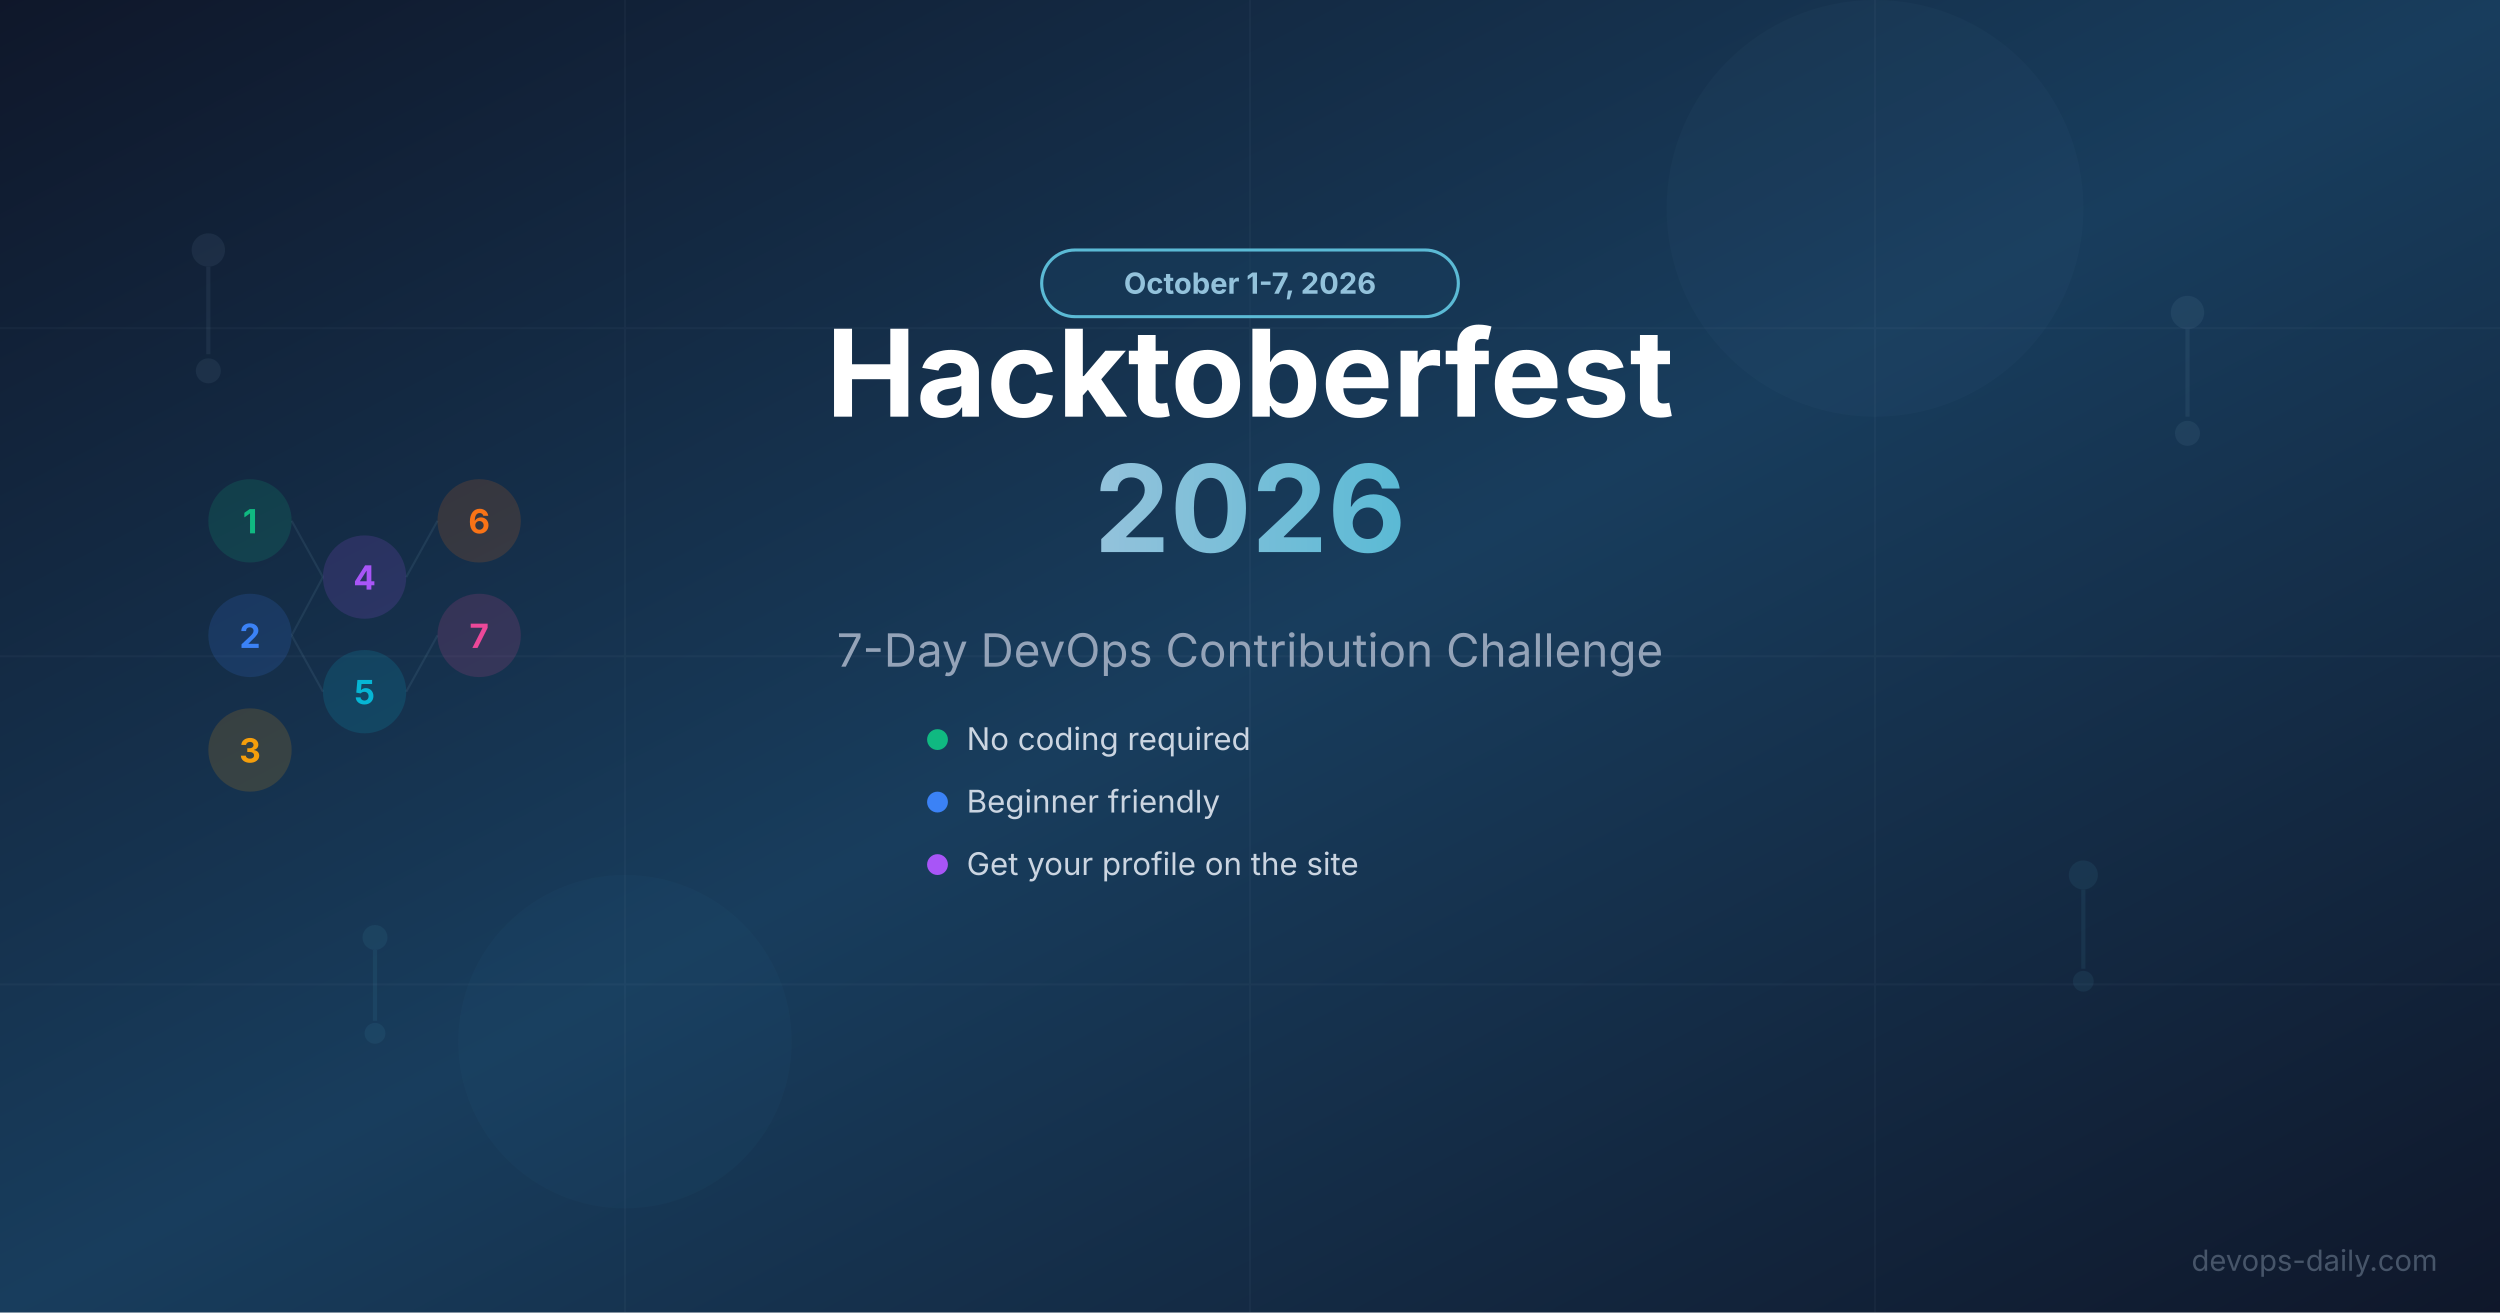
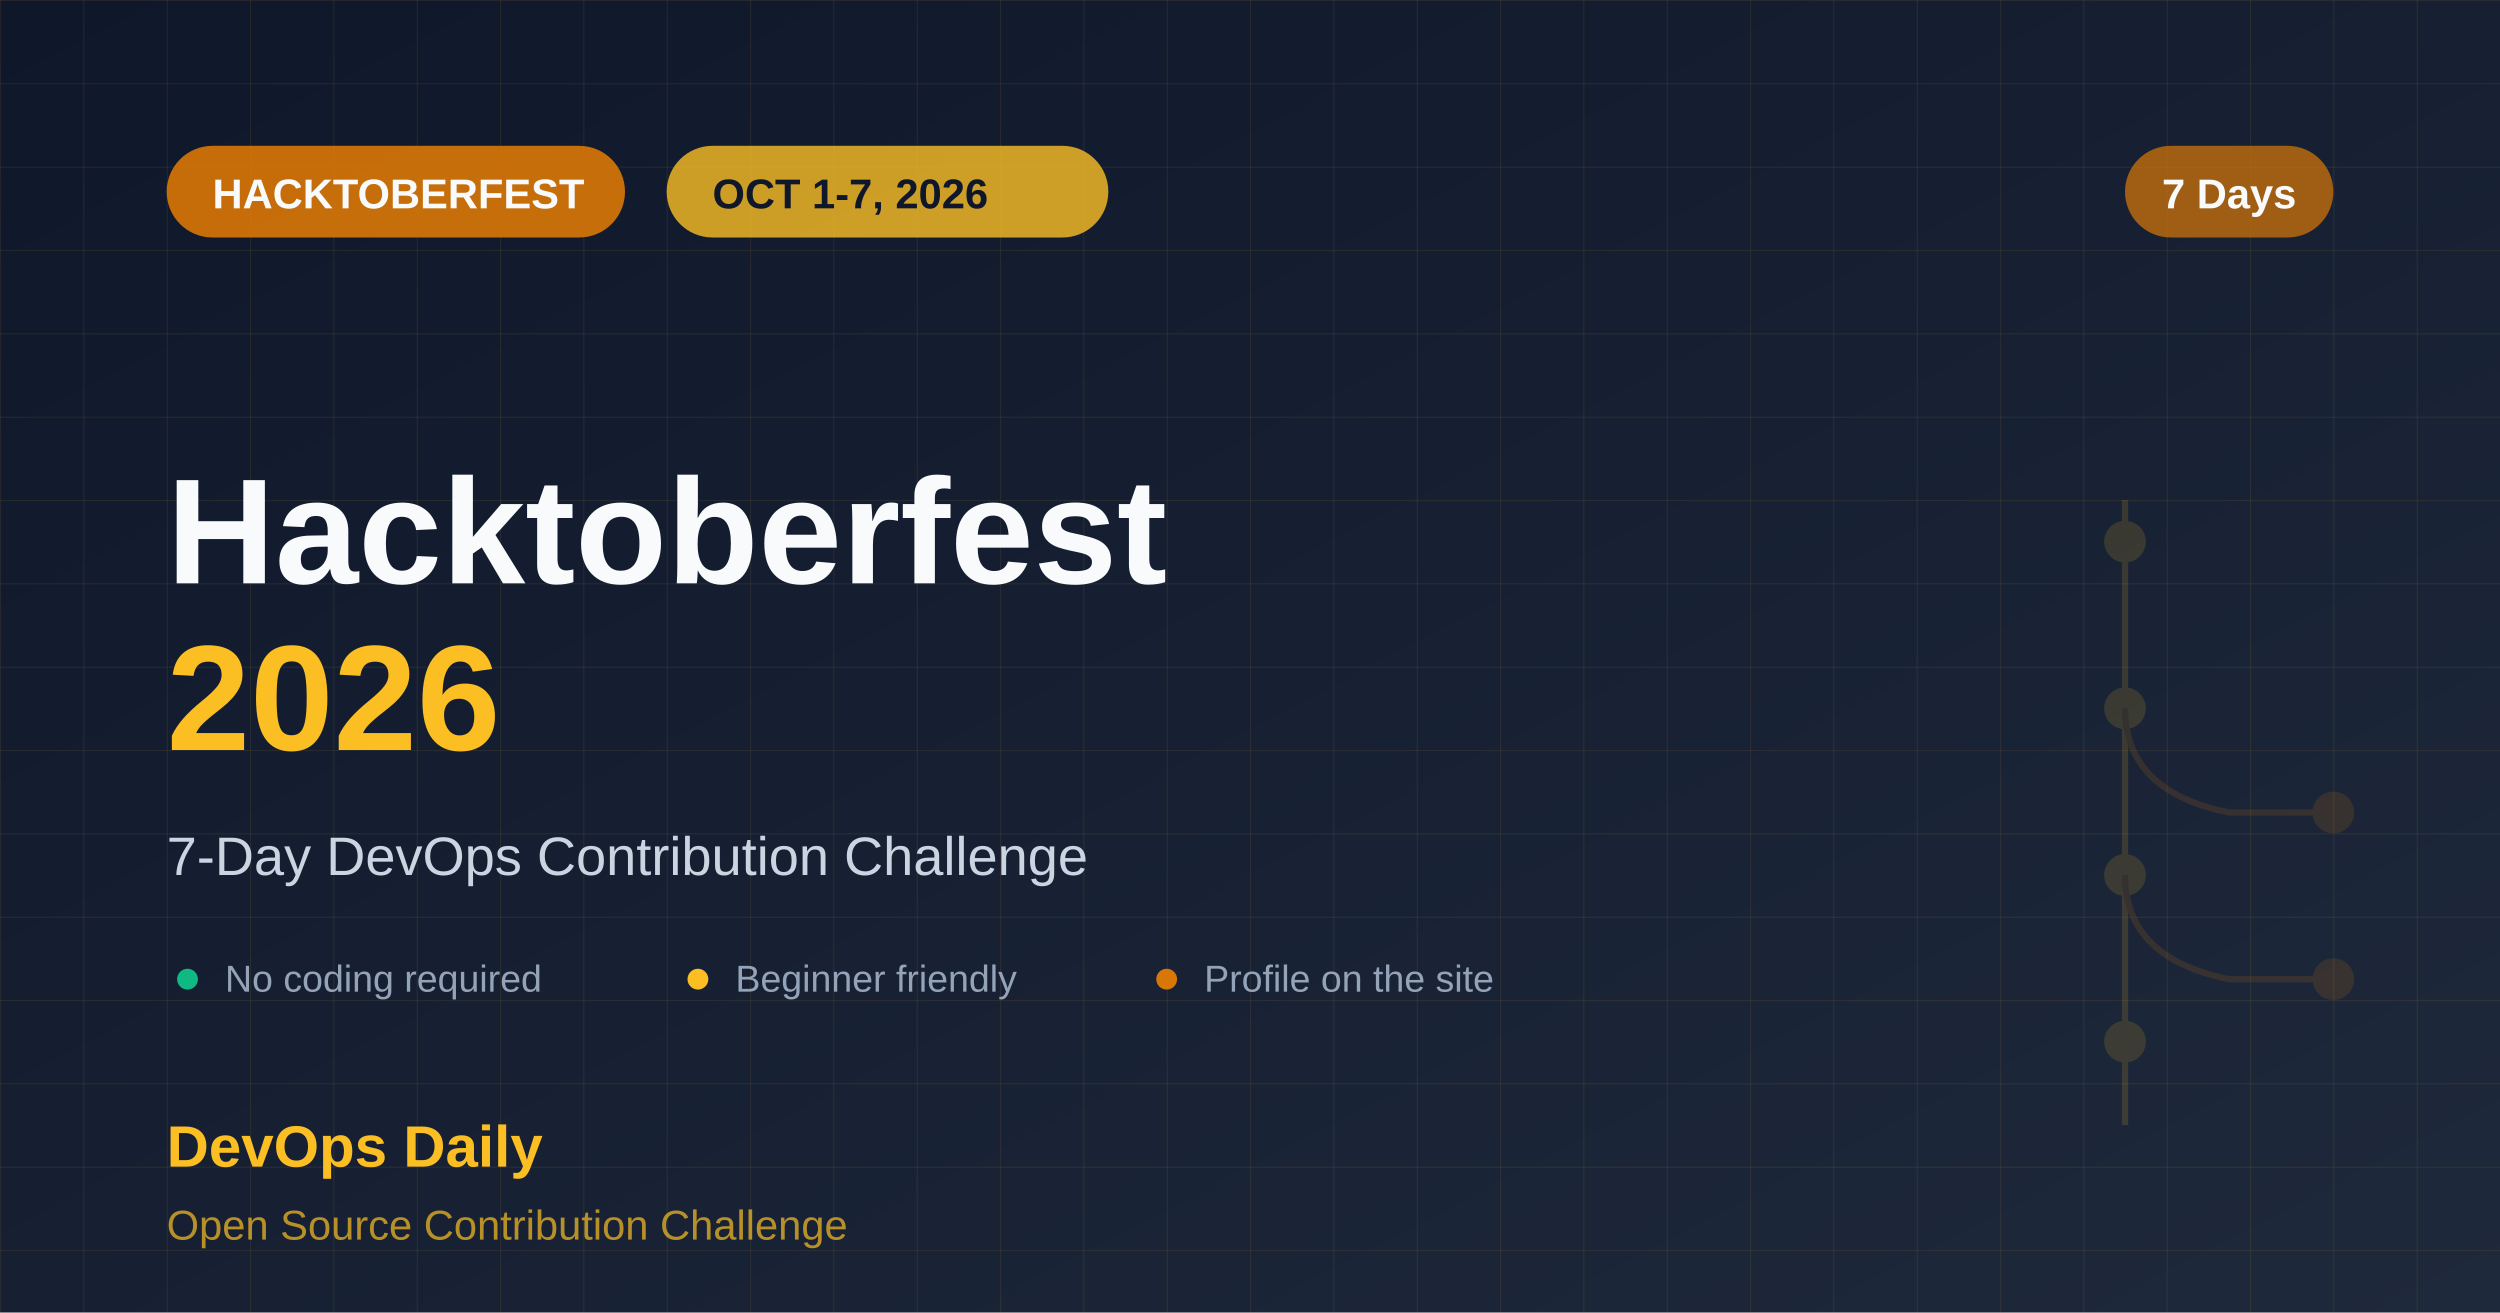
<svg xmlns="http://www.w3.org/2000/svg" width="1200" height="630">
  <defs>
    <linearGradient id="bgGradient" x1="0%" y1="0%" x2="100%" y2="100%">
      <stop offset="0%" style="stop-color:#0f172a;stop-opacity:1" />
-       <stop offset="50%" style="stop-color:#183d5d;stop-opacity:1" />
-       <stop offset="100%" style="stop-color:#0f172a;stop-opacity:1" />
+       <stop offset="100%" style="stop-color:#1e293b;stop-opacity:1" />
    </linearGradient>
-     <linearGradient id="titleGradient" x1="0%" y1="0%" x2="100%" y2="0%">
-       <stop offset="0%" style="stop-color:#93c2db;stop-opacity:1" />
-       <stop offset="100%" style="stop-color:#5bbad5;stop-opacity:1" />
-     </linearGradient>
-     <filter id="glow">
-       <feGaussianBlur stdDeviation="3" result="coloredBlur" />
-       <feMerge>
-         <feMergeNode in="coloredBlur" />
-         <feMergeNode in="SourceGraphic" />
-       </feMerge>
-     </filter>
+     <pattern id="grid" x="0" y="0" width="40" height="40" patternUnits="userSpaceOnUse">
+       <line x1="0" y1="0" x2="0" y2="40" stroke="#fbbf24" stroke-width="1" opacity="0.08" />
+       <line x1="0" y1="0" x2="40" y2="0" stroke="#fbbf24" stroke-width="1" opacity="0.08" />
+     </pattern>
  </defs>
  <rect width="1200" height="630" fill="url(#bgGradient)" />
-   <g opacity="0.05">
-     <line x1="0" y1="157.5" x2="1200" y2="157.5" stroke="#94a3b8" stroke-width="1" />
-     <line x1="0" y1="315" x2="1200" y2="315" stroke="#94a3b8" stroke-width="1" />
-     <line x1="0" y1="472.5" x2="1200" y2="472.5" stroke="#94a3b8" stroke-width="1" />
-     <line x1="300" y1="0" x2="300" y2="630" stroke="#94a3b8" stroke-width="1" />
-     <line x1="600" y1="0" x2="600" y2="630" stroke="#94a3b8" stroke-width="1" />
-     <line x1="900" y1="0" x2="900" y2="630" stroke="#94a3b8" stroke-width="1" />
+   <rect width="1200" height="630" fill="url(#grid)" />
+   <rect x="80" y="70" width="220" height="44" rx="22" fill="#d97706" opacity="0.9" />
+   <text x="102" y="100" font-family="Arial, sans-serif" font-size="20" font-weight="bold" fill="#f8fafc">HACKTOBERFEST</text>
+   <rect x="320" y="70" width="212" height="44" rx="22" fill="#fbbf24" opacity="0.8" />
+   <text x="342" y="100" font-family="Arial, sans-serif" font-size="20" font-weight="600" fill="#0f172a">OCT 1-7, 2026</text>
+   <rect x="1020" y="70" width="100" height="44" rx="22" fill="#d97706" opacity="0.7" />
+   <text x="1070" y="100" font-family="Arial, sans-serif" font-size="20" font-weight="bold" fill="#f8fafc" text-anchor="middle">7 Days</text>
+   <g opacity="0.15">
+     <line x1="1020" y1="240" x2="1020" y2="540" stroke="#fbbf24" stroke-width="3" />
+     <circle cx="1020" cy="260" r="10" fill="#fbbf24" />
+     <circle cx="1020" cy="340" r="10" fill="#fbbf24" />
+     <circle cx="1020" cy="420" r="10" fill="#fbbf24" />
+     <circle cx="1020" cy="500" r="10" fill="#fbbf24" />
+     <path d="M 1020 340 Q 1020 380 1070 390 L 1120 390" stroke="#d97706" stroke-width="3" fill="none" />
+     <circle cx="1120" cy="390" r="10" fill="#d97706" />
+     <path d="M 1020 420 Q 1020 460 1070 470 L 1120 470" stroke="#d97706" stroke-width="3" fill="none" />
+     <circle cx="1120" cy="470" r="10" fill="#d97706" />
  </g>
-   <g opacity="0.08">
-     <circle cx="100" cy="120" r="8" fill="#93c2db" />
-     <line x1="100" y1="128" x2="100" y2="170" stroke="#93c2db" stroke-width="2" />
-     <circle cx="100" cy="178" r="6" fill="#93c2db" />
-     <circle cx="1050" cy="150" r="8" fill="#93c2db" />
-     <line x1="1050" y1="158" x2="1050" y2="200" stroke="#93c2db" stroke-width="2" />
-     <circle cx="1050" cy="208" r="6" fill="#93c2db" />
-     <circle cx="180" cy="450" r="6" fill="#5bbad5" />
-     <line x1="180" y1="456" x2="180" y2="490" stroke="#5bbad5" stroke-width="2" />
-     <circle cx="180" cy="496" r="5" fill="#5bbad5" />
-     <circle cx="1000" cy="420" r="7" fill="#5bbad5" />
-     <line x1="1000" y1="427" x2="1000" y2="465" stroke="#5bbad5" stroke-width="2" />
-     <circle cx="1000" cy="471" r="5" fill="#5bbad5" />
+   <text x="80" y="280" font-family="Arial, sans-serif" font-size="72" font-weight="bold" fill="#f8fafc">Hacktoberfest</text>
+   <text x="80" y="360" font-family="Arial, sans-serif" font-size="72" font-weight="bold" fill="#fbbf24">2026</text>
+   <text x="80" y="420" font-family="Arial, sans-serif" font-size="26" font-weight="500" fill="#cbd5e1">7-Day DevOps Contribution Challenge</text>
+   <g transform="translate(80, 460)">
+     <circle cx="10" cy="10" r="5" fill="#10b981" />
+     <text x="28" y="16" font-family="Arial, sans-serif" font-size="18" fill="#94a3b8">No coding required</text>
+     <circle cx="255" cy="10" r="5" fill="#fbbf24" />
+     <text x="273" y="16" font-family="Arial, sans-serif" font-size="18" fill="#94a3b8">Beginner friendly</text>
+     <circle cx="480" cy="10" r="5" fill="#d97706" />
+     <text x="498" y="16" font-family="Arial, sans-serif" font-size="18" fill="#94a3b8">Profile on the site</text>
  </g>
-   <circle cx="900" cy="100" r="100" fill="#93c2db" opacity="0.03" />
-   <circle cx="300" cy="500" r="80" fill="#5bbad5" opacity="0.03" />
-   <g transform="translate(120, 250)">
-     <circle cx="0" cy="0" r="20" fill="#10b981" opacity="0.15" />
-     <text x="0" y="6" font-family="system-ui, -apple-system, sans-serif" font-size="16" font-weight="bold" fill="#10b981" text-anchor="middle">1</text>
-     <circle cx="0" cy="55" r="20" fill="#3b82f6" opacity="0.15" />
-     <text x="0" y="61" font-family="system-ui, -apple-system, sans-serif" font-size="16" font-weight="bold" fill="#3b82f6" text-anchor="middle">2</text>
-     <circle cx="0" cy="110" r="20" fill="#f59e0b" opacity="0.15" />
-     <text x="0" y="116" font-family="system-ui, -apple-system, sans-serif" font-size="16" font-weight="bold" fill="#f59e0b" text-anchor="middle">3</text>
-     <circle cx="55" cy="27" r="20" fill="#a855f7" opacity="0.15" />
-     <text x="55" y="33" font-family="system-ui, -apple-system, sans-serif" font-size="16" font-weight="bold" fill="#a855f7" text-anchor="middle">4</text>
-     <circle cx="55" cy="82" r="20" fill="#06b6d4" opacity="0.15" />
-     <text x="55" y="88" font-family="system-ui, -apple-system, sans-serif" font-size="16" font-weight="bold" fill="#06b6d4" text-anchor="middle">5</text>
-     <circle cx="110" cy="0" r="20" fill="#f97316" opacity="0.15" />
-     <text x="110" y="6" font-family="system-ui, -apple-system, sans-serif" font-size="16" font-weight="bold" fill="#f97316" text-anchor="middle">6</text>
-     <circle cx="110" cy="55" r="20" fill="#ec4899" opacity="0.15" />
-     <text x="110" y="61" font-family="system-ui, -apple-system, sans-serif" font-size="16" font-weight="bold" fill="#ec4899" text-anchor="middle">7</text>
-     <line x1="20" y1="0" x2="35" y2="27" stroke="#93c2db" stroke-width="1" opacity="0.1" />
-     <line x1="20" y1="55" x2="35" y2="27" stroke="#93c2db" stroke-width="1" opacity="0.1" />
-     <line x1="20" y1="55" x2="35" y2="82" stroke="#93c2db" stroke-width="1" opacity="0.1" />
-     <line x1="75" y1="27" x2="90" y2="0" stroke="#93c2db" stroke-width="1" opacity="0.1" />
-     <line x1="75" y1="82" x2="90" y2="55" stroke="#93c2db" stroke-width="1" opacity="0.1" />
-   </g>
-   <g transform="translate(600, 200)">
-     <g transform="translate(-100, -80)">
-       <rect x="0" y="0" width="200" height="32" rx="16" fill="#183d5d" opacity="0.5" />
-       <rect x="0" y="0" width="200" height="32" rx="16" fill="none" stroke="#5bbad5" stroke-width="1.5" />
-       <text x="100" y="21" font-family="system-ui, -apple-system, sans-serif" font-size="14" font-weight="bold" fill="#93c2db" text-anchor="middle">
-         October 1-7, 2026
-       </text>
-     </g>
-     <text x="0" y="0" font-family="system-ui, -apple-system, sans-serif" font-size="58" font-weight="bold" fill="#ffffff" text-anchor="middle">
-       Hacktoberfest
-     </text>
-     <text x="0" y="65" font-family="system-ui, -apple-system, sans-serif" font-size="58" font-weight="bold" fill="url(#titleGradient)" text-anchor="middle">
-       2026
-     </text>
-     <text x="0" y="120" font-family="system-ui, -apple-system, sans-serif" font-size="22" fill="#94a3b8" text-anchor="middle">
-       7-Day DevOps Contribution Challenge
-     </text>
-     <g transform="translate(-150, 155)">
-       <circle cx="0" cy="0" r="5" fill="#10b981" />
-       <text x="14" y="5" font-family="system-ui, -apple-system, sans-serif" font-size="15" fill="#cbd5e1">No coding required</text>
-       <circle cx="0" cy="30" r="5" fill="#3b82f6" />
-       <text x="14" y="35" font-family="system-ui, -apple-system, sans-serif" font-size="15" fill="#cbd5e1">Beginner friendly</text>
-       <circle cx="0" cy="60" r="5" fill="#a855f7" />
-       <text x="14" y="65" font-family="system-ui, -apple-system, sans-serif" font-size="15" fill="#cbd5e1">Get your profile on the site</text>
-     </g>
-   </g>
-   <text x="1170" y="610" font-family="system-ui, -apple-system, sans-serif" font-size="14" fill="#475569" text-anchor="end">
-     devops-daily.com
-   </text>
+   <text x="80" y="560" font-family="Arial, sans-serif" font-size="28" font-weight="bold" fill="#fbbf24">DevOps Daily</text>
+   <text x="80" y="595" font-family="Arial, sans-serif" font-size="20" font-weight="500" fill="#fbbf24" opacity="0.7">Open Source Contribution Challenge</text>
</svg>
